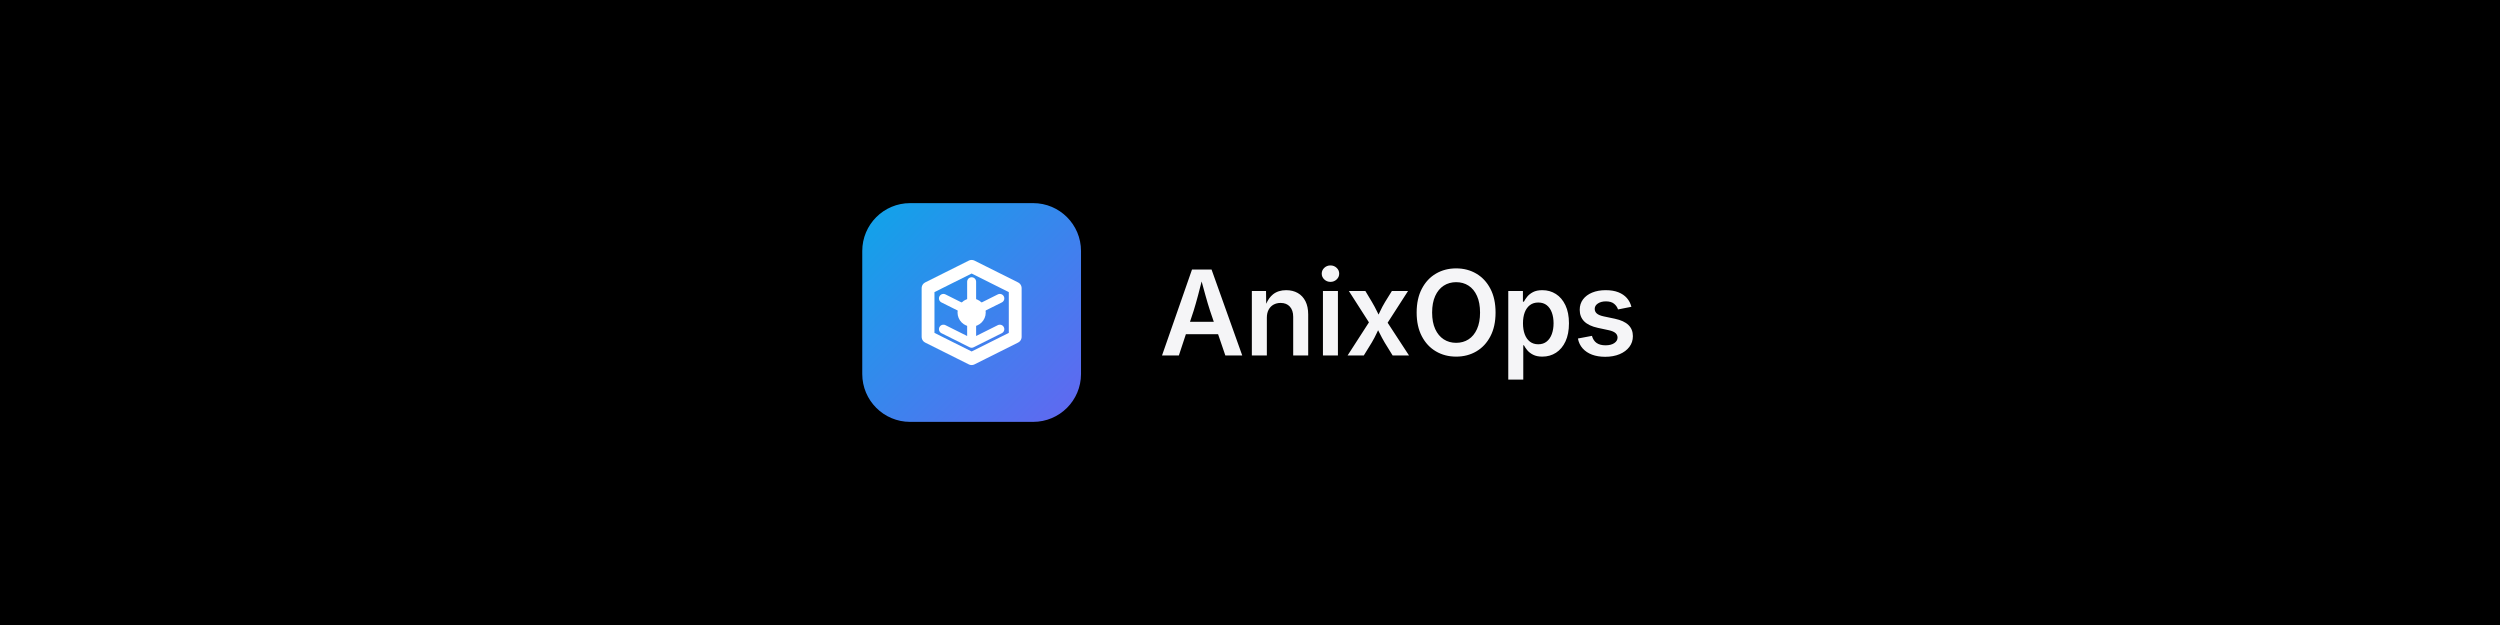
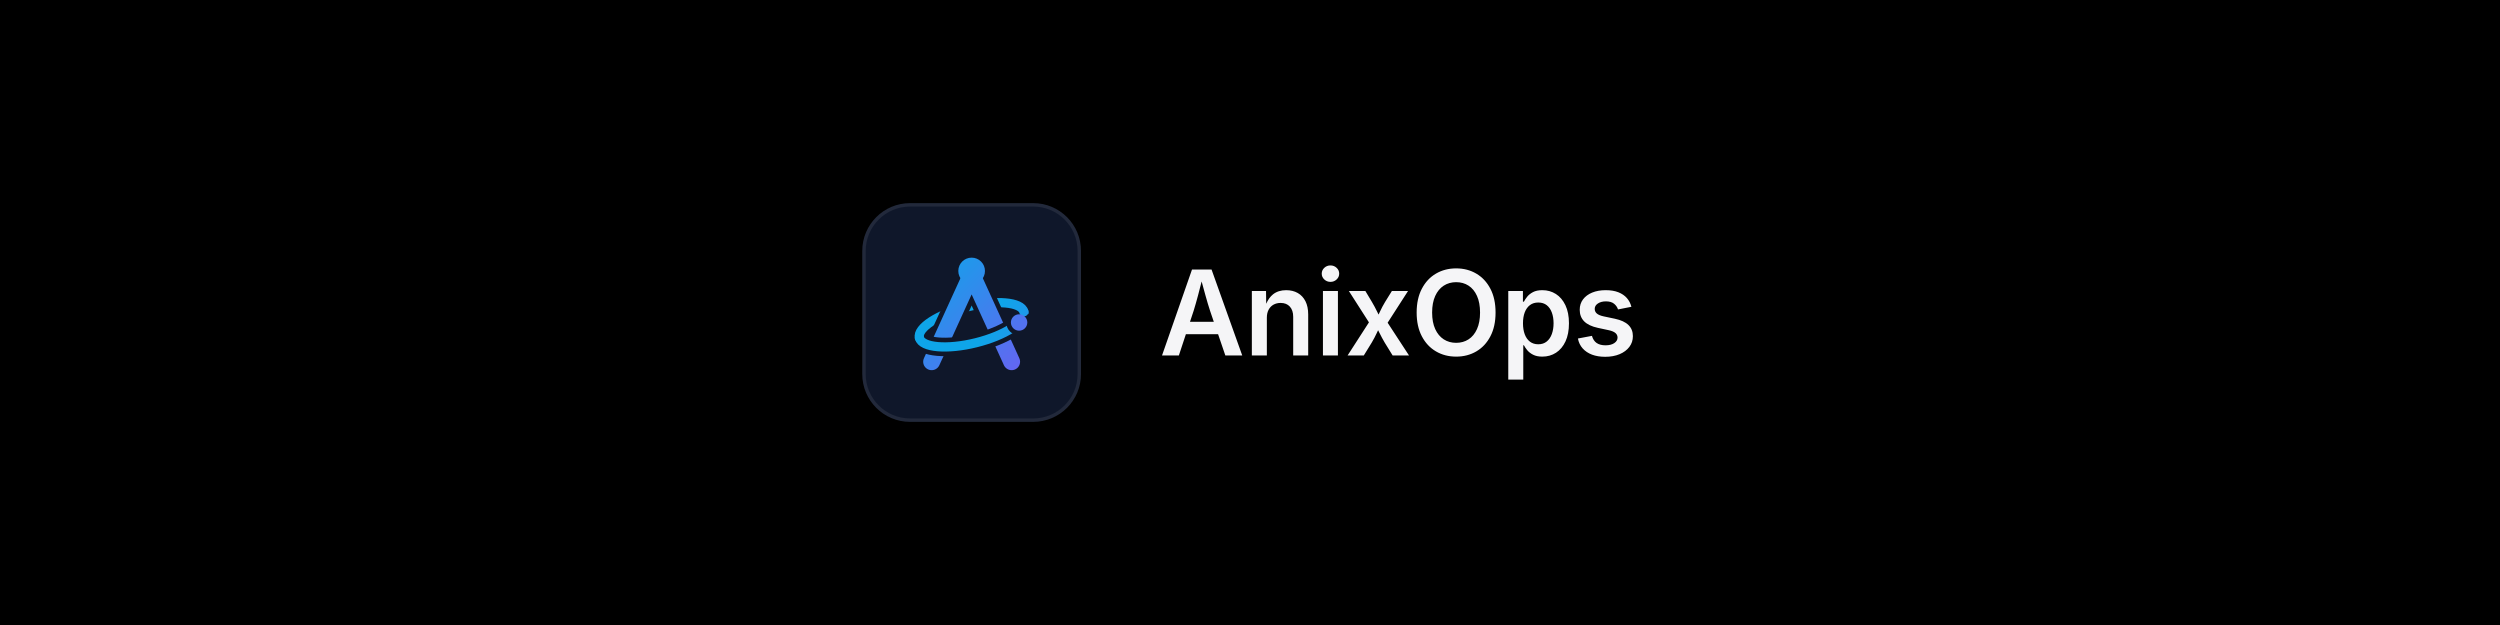
<svg xmlns="http://www.w3.org/2000/svg" viewBox="0 0 1280 320" width="1280" height="320" role="img">
  <defs>
-     <linearGradient id="g" x1="0" y1="0" x2="1" y2="1">
+     <linearGradient id="g" gradientUnits="userSpaceOnUse" x1="2" y1="2" x2="22" y2="22">
      <stop offset="0" stop-color="#0EA5E9" />
      <stop offset="1" stop-color="#6366F1" />
    </linearGradient>
  </defs>
  <rect width="1280" height="320" fill="#000000" />
-   <rect x="441.477" y="104" width="112" height="112" rx="24.5" fill="url(#g)" />
+   <rect x="441.477" y="104" width="112" height="112" rx="24.5" fill="#0F172A" />
+   <rect x="442.352" y="104.875" width="110.25" height="110.25" rx="23.625" fill="none" stroke="#FFFFFF" stroke-opacity="0.08" stroke-width="1.75" />
  <g transform="translate(465.977 128.5) scale(2.625)">
-     <g fill="none" stroke="#FFFFFF" stroke-linejoin="round" stroke-linecap="round">
-       <path stroke-width="2.5" d="M12 3 20.5 7.25v9.5L12 21l-8.5-4.25v-9.5z" />
-       <path stroke-width="1.75" d="M12 6v12M6.5 9.25 12 12l5.5-2.75M6.5 15.25 12 18l5.5-2.75" />
+     <defs>
+       <mask id="b13" maskUnits="userSpaceOnUse" x="-2" y="-2" width="28" height="28">
+         <rect x="-2" y="-2" width="28" height="28" fill="#FFFFFF" />
+         <g fill="none" stroke="#000000" stroke-width="5.1" stroke-linecap="round">
+           <path d="M4.2 21.6 12 4.5 19.8 21.6" stroke-linejoin="round" />
+         </g>
+       </mask>
+       <mask id="l13" maskUnits="userSpaceOnUse" x="-2" y="-2" width="28" height="28">
+         <rect x="-2" y="-2" width="28" height="28" fill="#FFFFFF" />
+         <g fill="none" stroke="#000000" stroke-width="3.6" stroke-linecap="round">
+           <path transform="translate(12 14.4) rotate(-14)" d="M-10.5 0A10.5 3.6 0 0 0 10.5 0" />
+         </g>
+       </mask>
+       <mask id="f13" maskUnits="userSpaceOnUse" x="-2" y="-2" width="28" height="28">
+         <rect x="-2" y="-2" width="28" height="28" fill="#FFFFFF" />
+         <circle cx="21.259" cy="13.947" r="2.5" fill="#000000" />
+       </mask>
+     </defs>
+     <g fill="none" stroke="url(#g)" stroke-linecap="round" stroke-linejoin="round">
+       <g stroke-width="1.8" mask="url(#b13)">
+         <path transform="translate(12 14.4) rotate(-14)" d="M10.5 0A10.5 3.6 0 0 0 -10.5 0" />
+       </g>
+       <path stroke-width="3.3" d="M4.2 21.6 12 4.5 19.8 21.6" mask="url(#l13)" />
+       <g stroke-width="1.8" mask="url(#f13)">
+         <path transform="translate(12 14.4) rotate(-14)" d="M-10.5 0A10.5 3.6 0 0 0 10.5 0" />
+       </g>
    </g>
-     <circle cx="12" cy="12" r="2.75" fill="#FFFFFF" />
+     <circle cx="12" cy="3.9" r="2.6" fill="url(#g)" />
+     <circle cx="21.259" cy="13.947" r="1.6" fill="url(#g)" />
  </g>
  <g transform="translate(593.477 182)">
    <path fill="#F5F5F7" d="M10.10 0L1.48 0L16.83-44L26.84-44L42.55 0L33.90 0L30.18-10.90L13.70-10.90L10.10 0ZM15.80-17.25L27.99-17.25L26.08-22.86Q24.92-26.40 23.68-30.89L23.68-30.89Q22.80-34.08 21.76-37.89L21.76-37.89Q20.79-34.02 19.93-30.80L19.93-30.80Q18.72-26.28 17.66-22.86L17.66-22.86L15.80-17.25ZM55.15-19.34L55.15-19.34L55.15 0L47.47 0L47.47-33.01L54.73-33.01L54.82-26.46Q56.15-29.56 58.31-31.30L58.31-31.30Q61.00-33.43 65.04-33.43L65.04-33.43Q68.44-33.43 70.98-31.98Q73.52-30.53 74.92-27.76Q76.32-24.98 76.32-21.00L76.32-21.00L76.32 0L68.64 0L68.64-19.81Q68.64-23.12 66.93-25.01Q65.22-26.90 62.21-26.90L62.21-26.90Q60.17-26.90 58.57-26.02Q56.98-25.13 56.06-23.43Q55.15-21.73 55.15-19.34ZM91.54 0L83.87 0L83.87-33.01L91.54-33.01L91.54 0ZM87.71-37.68L87.71-37.68Q85.88-37.68 84.56-38.92Q83.25-40.16 83.25-41.87L83.25-41.87Q83.25-43.65 84.56-44.87Q85.88-46.10 87.71-46.10L87.71-46.10Q89.57-46.10 90.88-44.87Q92.19-43.65 92.19-41.90L92.19-41.90Q92.19-40.16 90.88-38.92Q89.57-37.68 87.71-37.68ZM104.79 0L96.49 0L107.42-16.95L97.14-33.01L105.59-33.01L108.95-27.40Q110.43-24.89 111.58-22.50L111.58-22.50Q111.97-21.70 112.35-20.94L112.35-20.94Q112.70-21.70 113.09-22.50L113.09-22.50Q114.18-24.89 115.69-27.40L115.69-27.40L119.17-33.01L127.44-33.01L116.99-16.77L127.94 0L119.55 0L115.48-6.61Q114.00-9.12 112.85-11.49L112.85-11.49Q112.47-12.23 112.11-12.93L112.11-12.93Q111.76-12.23 111.43-11.49L111.43-11.49Q110.34-9.12 108.86-6.61L108.86-6.61L104.79 0ZM152.08 0.59L152.08 0.59Q146.29 0.59 141.72-2.10Q137.14-4.78 134.50-9.83Q131.85-14.88 131.85-21.97L131.85-21.97Q131.85-29.09 134.50-34.15Q137.14-39.22 141.72-41.90Q146.29-44.59 152.08-44.59L152.08-44.59Q157.84-44.59 162.40-41.90Q166.97-39.22 169.61-34.15Q172.25-29.09 172.25-21.97L172.25-21.97Q172.25-14.88 169.61-9.82Q166.97-4.75 162.40-2.08Q157.84 0.59 152.08 0.59ZM152.08-6.47L152.08-6.47Q155.66-6.47 158.42-8.25Q161.18-10.04 162.74-13.51Q164.31-16.98 164.31-21.97L164.31-21.97Q164.31-27.02 162.74-30.49Q161.18-33.96 158.42-35.75Q155.66-37.53 152.08-37.53L152.08-37.53Q148.48-37.53 145.70-35.73Q142.93-33.93 141.35-30.46Q139.77-26.99 139.77-21.97L139.77-21.97Q139.77-16.98 141.35-13.52Q142.93-10.07 145.70-8.27Q148.48-6.47 152.08-6.47ZM186.44 12.34L178.76 12.34L178.76-33.01L186.26-33.01L186.26-27.55L186.77-27.55Q187.36-28.73 188.45-30.09Q189.54-31.45 191.42-32.44Q193.29-33.43 196.22-33.43L196.22-33.43Q200.06-33.43 203.13-31.48Q206.20-29.53 208.01-25.74Q209.83-21.94 209.83-16.45L209.83-16.45Q209.83-11.01 208.06-7.21Q206.29-3.40 203.20-1.40Q200.11 0.59 196.19 0.59L196.19 0.59Q193.38 0.59 191.49-0.37Q189.60-1.33 188.48-2.69Q187.36-4.05 186.77-5.23L186.77-5.23L186.44-5.23L186.44 12.34ZM194.12-5.73L194.12-5.73Q196.69-5.73 198.43-7.13Q200.17-8.53 201.06-10.97Q201.95-13.41 201.95-16.48L201.95-16.48Q201.95-19.55 201.07-21.96Q200.20-24.36 198.46-25.74Q196.72-27.11 194.12-27.11L194.12-27.11Q191.58-27.11 189.84-25.78Q188.10-24.45 187.19-22.07Q186.29-19.70 186.29-16.48L186.29-16.48Q186.29-13.26 187.19-10.84Q188.10-8.42 189.85-7.07Q191.61-5.73 194.12-5.73ZM228.39 0.68L228.39 0.68Q224.58 0.68 221.66-0.41Q218.73-1.51 216.86-3.60Q214.98-5.70 214.42-8.68L214.42-8.68L221.60-10.04Q222.28-7.59 224.00-6.39Q225.73-5.20 228.54-5.20L228.54-5.20Q231.37-5.20 233.04-6.33Q234.71-7.47 234.71-9.15L234.71-9.15Q234.71-10.57 233.62-11.50Q232.52-12.43 230.25-12.93L230.25-12.93L224.61-14.14Q219.94-15.15 217.64-17.45Q215.34-19.76 215.34-23.39L215.34-23.39Q215.34-26.46 217.02-28.70Q218.70-30.95 221.70-32.19Q224.70-33.43 228.66-33.43L228.66-33.43Q232.41-33.43 235.11-32.37Q237.81-31.30 239.48-29.40Q241.15-27.49 241.80-24.92L241.80-24.92L234.95-23.57Q234.38-25.31 232.91-26.50Q231.43-27.70 228.74-27.70L228.74-27.70Q226.29-27.70 224.65-26.62Q223.02-25.54 223.02-23.86L223.02-23.86Q223.02-22.41 224.11-21.47Q225.20-20.52 227.71-19.99L227.71-19.99L233.32-18.81Q238.02-17.81 240.29-15.59Q242.56-13.38 242.56-9.89L242.56-9.89Q242.56-6.76 240.76-4.39Q238.96-2.01 235.76-0.66Q232.55 0.68 228.39 0.68Z" />
  </g>
</svg>
